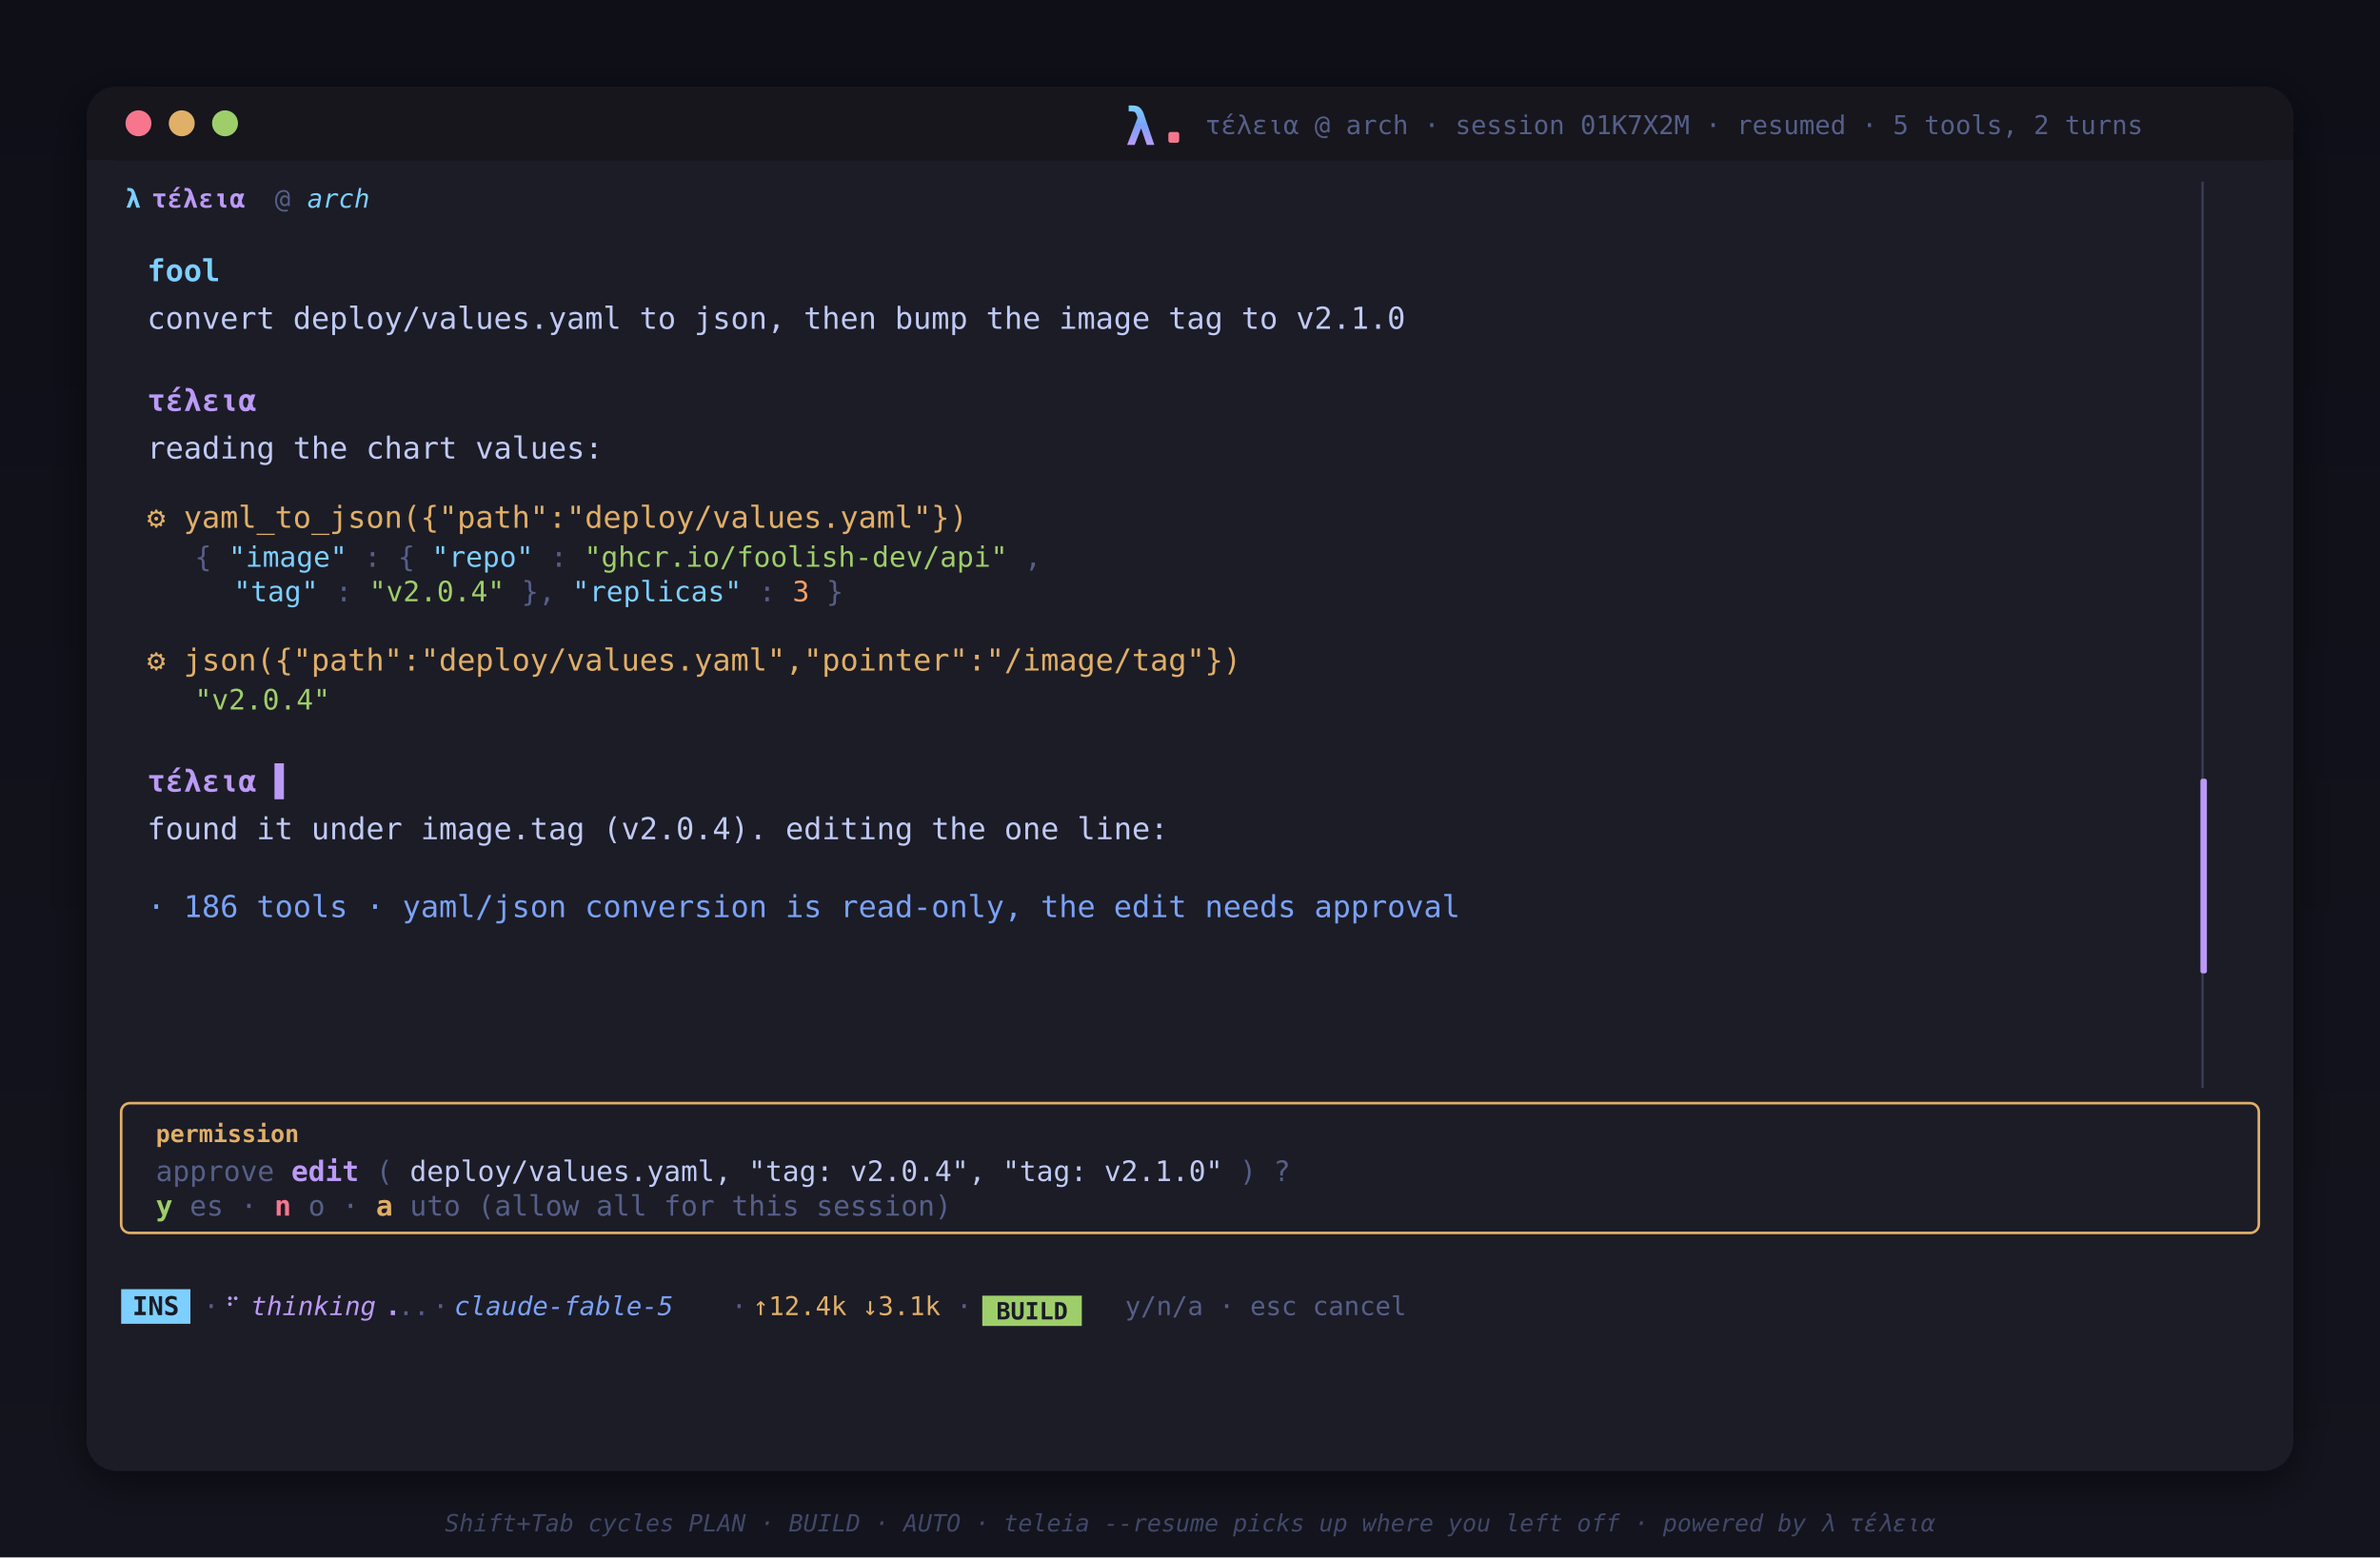
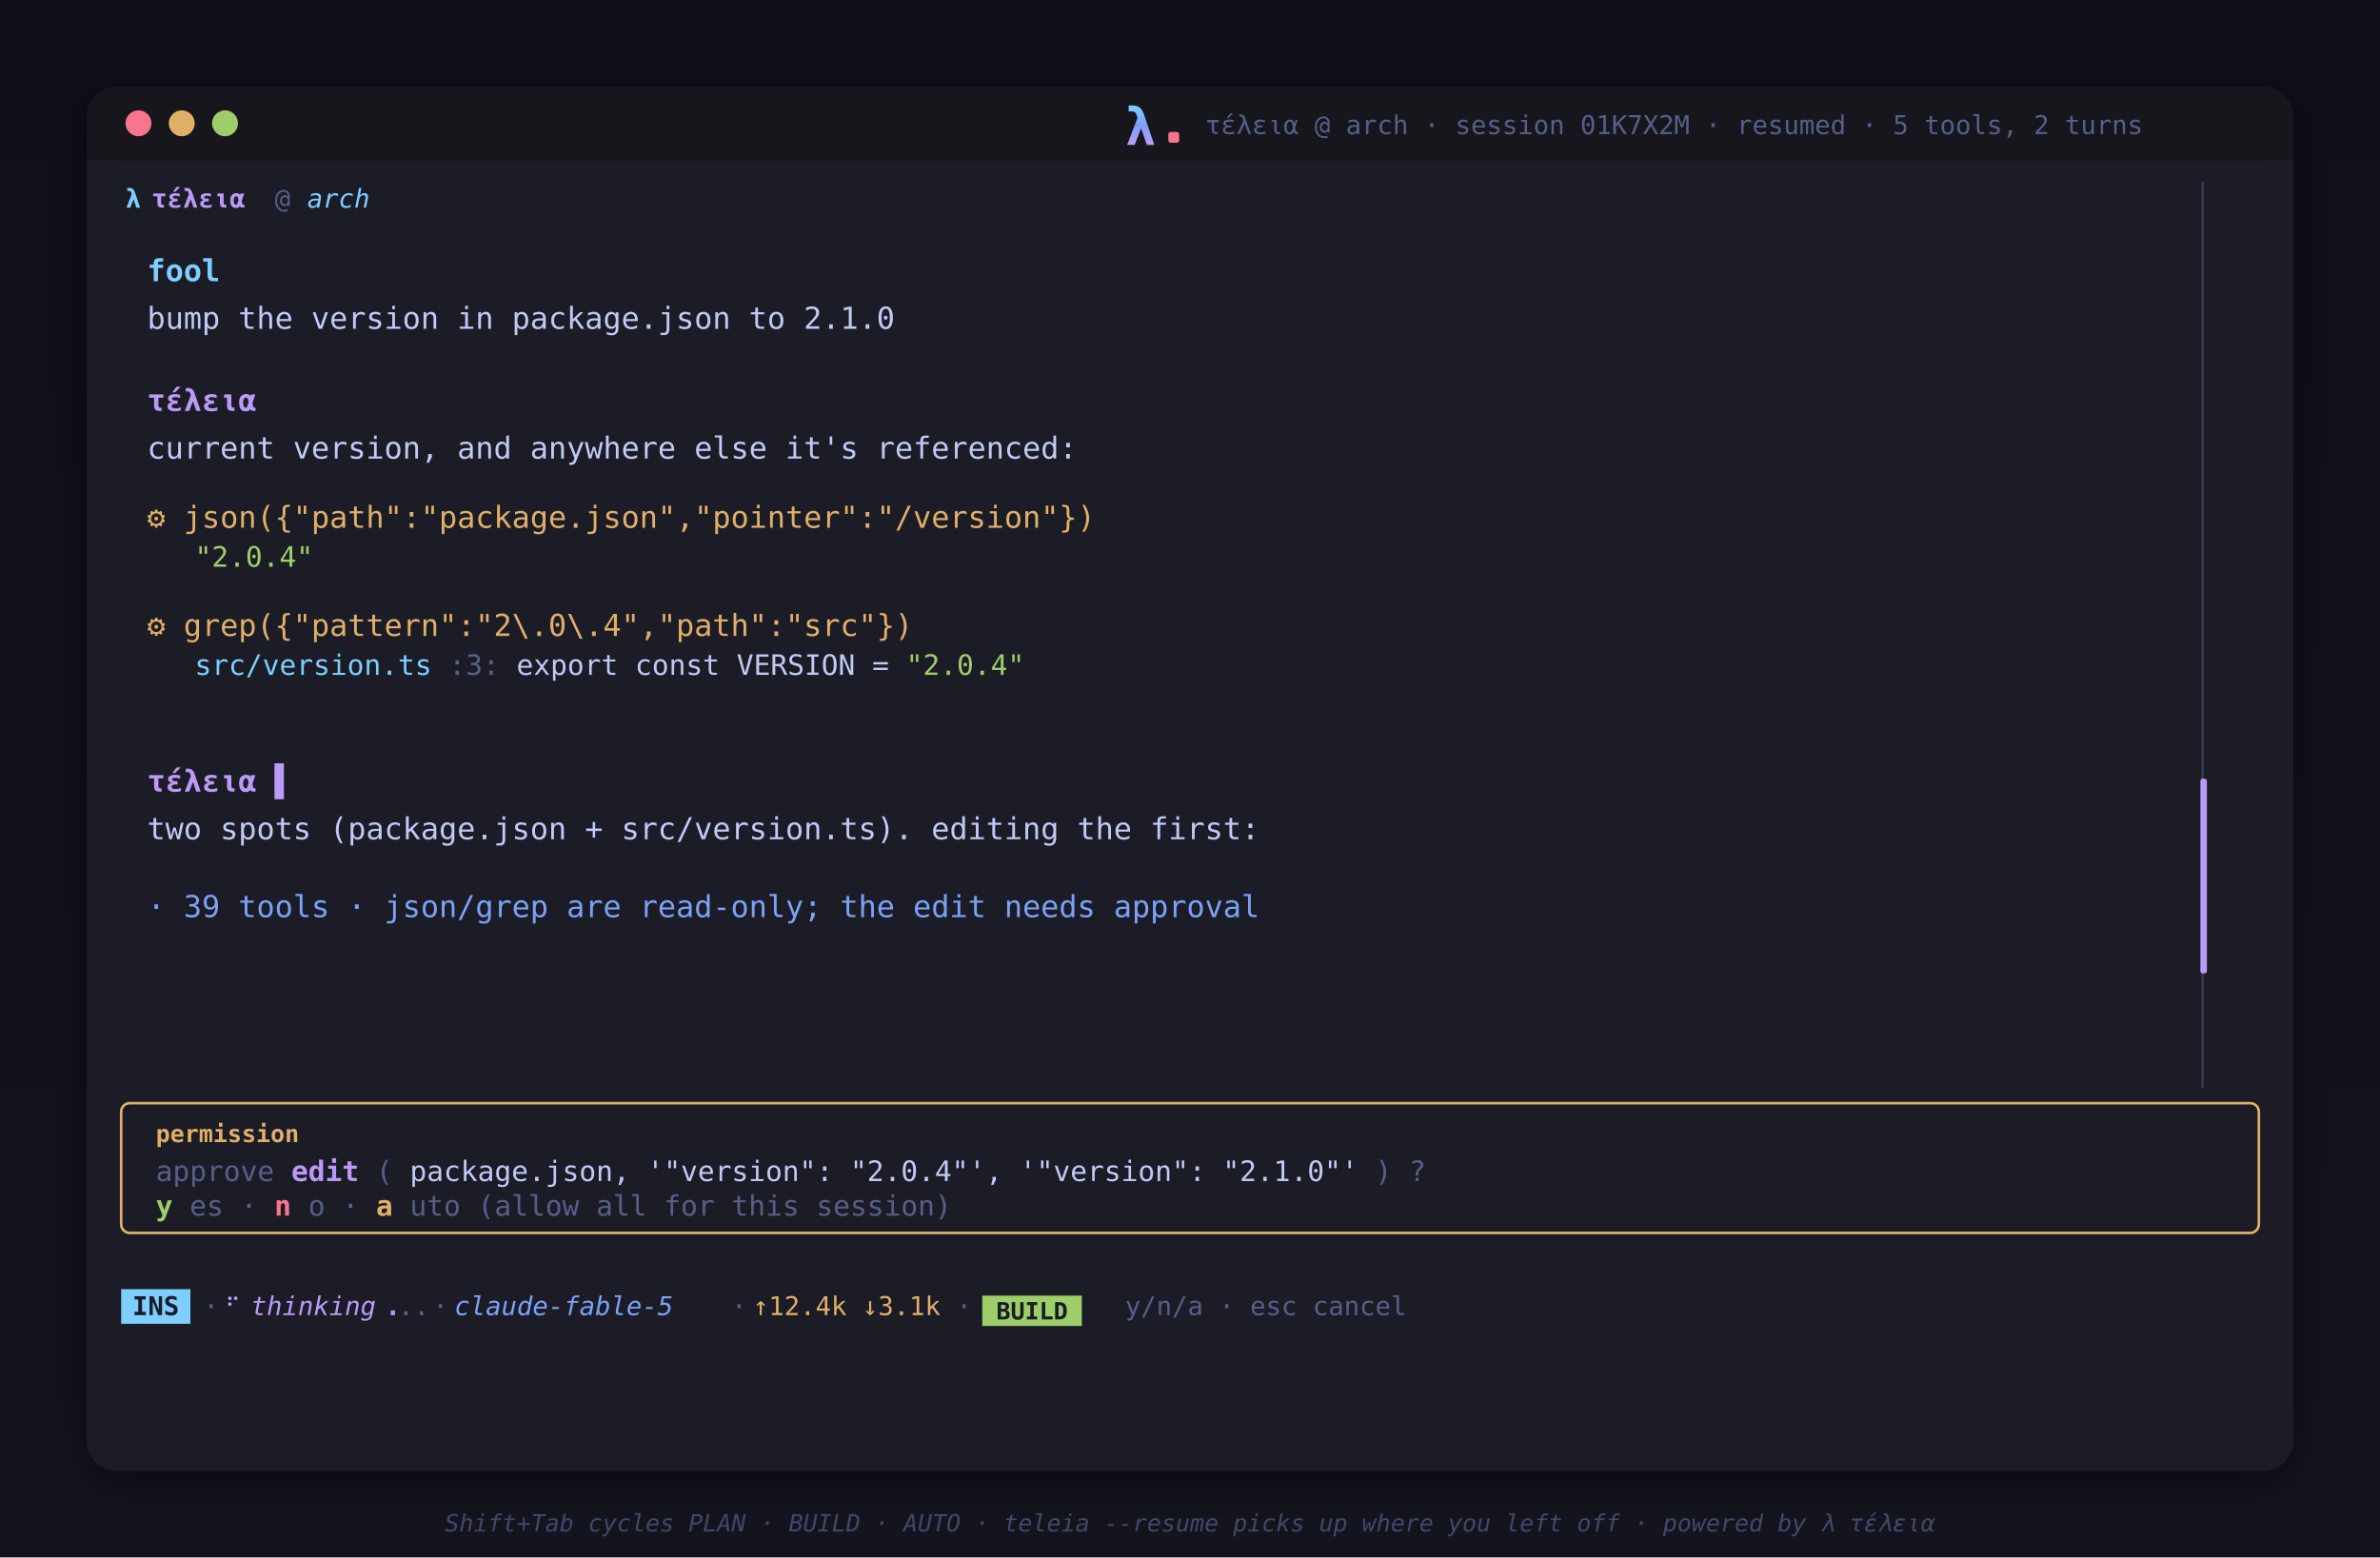
<svg xmlns="http://www.w3.org/2000/svg" viewBox="0 0 1100 720" role="img" aria-label="τέλεια TUI screenshot mockup">
  <defs>
    <filter id="shadow" x="-5%" y="-5%" width="110%" height="115%">
      <feDropShadow dx="0" dy="6" stdDeviation="10" flood-color="#000" flood-opacity="0.45" />
    </filter>
    <linearGradient id="bg" x1="0" y1="0" x2="0" y2="1">
      <stop offset="0" stop-color="#0e0f17" />
      <stop offset="1" stop-color="#13141d" />
    </linearGradient>
    <linearGradient id="markGrad" x1="0" y1="0" x2="0" y2="1">
      <stop offset="0" stop-color="#7dcfff" />
      <stop offset="0.5" stop-color="#7aa2f7" />
      <stop offset="1" stop-color="#bb9af7" />
    </linearGradient>
  </defs>
  <rect width="1100" height="720" fill="url(#bg)" />
  <g filter="url(#shadow)">
    <rect x="40" y="40" width="1020" height="640" rx="14" fill="#1a1b26" />
    <rect x="40" y="40" width="1020" height="34" rx="14" fill="#16161e" />
    <rect x="40" y="56" width="1020" height="18" fill="#16161e" />
    <circle cx="64" cy="57" r="6" fill="#f7768e" />
    <circle cx="84" cy="57" r="6" fill="#e0af68" />
    <circle cx="104" cy="57" r="6" fill="#9ece6a" />
    <g transform="translate(520 47)">
      <text x="0" y="20" font-family="'JetBrainsMonoNF-Regular', 'JetBrains Mono Nerd Font', 'JetBrains Mono', Iosevka, monospace" font-size="24" font-weight="700" fill="url(#markGrad)">λ</text>
      <rect x="20" y="14" width="5" height="5" rx="1" fill="#f7768e">
        <animate attributeName="opacity" values="1;1;0.2;0.2;1" keyTimes="0;0.5;0.5;1;1" dur="1.06s" repeatCount="indefinite" />
      </rect>
    </g>
    <text x="557" y="62" font-family="'JetBrainsMonoNF-Regular', 'JetBrains Mono Nerd Font', 'JetBrains Mono', Iosevka, monospace" font-size="12" fill="#565f89">τέλεια @ arch · session 01K7X2M · resumed · 5 tools, 2 turns</text>
  </g>
  <g font-family="'JetBrainsMonoNF-Regular', 'JetBrains Mono Nerd Font', 'JetBrains Mono', Iosevka, monospace" font-size="12">
    <text x="58" y="96" fill="#7dcfff" font-weight="700">λ</text>
    <text x="70" y="96" fill="#bb9af7" font-weight="700">τέλεια</text>
    <text x="127" y="96" fill="#565f89">@</text>
    <text x="142" y="96" fill="#7dcfff" font-style="italic">arch</text>
  </g>
  <g font-family="'JetBrainsMonoNF-Regular', 'JetBrains Mono Nerd Font', 'JetBrains Mono', Iosevka, 'IBM Plex Mono', monospace" font-size="14">
    <text x="68" y="130" fill="#7dcfff" font-weight="700">fool</text>
-     <text x="68" y="152" fill="#c0caf5">convert deploy/values.yaml to json, then bump the image tag to v2.1.0</text>
+     <text x="68" y="152" fill="#c0caf5">bump the version in package.json to 2.1.0</text>
    <text x="68" y="190" fill="#bb9af7" font-weight="700">τέλεια</text>
-     <text x="68" y="212" fill="#c0caf5">reading the chart values:</text>
-     <text x="68" y="244" fill="#e0af68">⚙ yaml_to_json({"path":"deploy/values.yaml"})</text>
+     <text x="68" y="212" fill="#c0caf5">current version, and anywhere else it's referenced:</text>
+     <text x="68" y="244" fill="#e0af68">⚙ json({"path":"package.json","pointer":"/version"})</text>
    <text x="90" y="262" font-size="13">
-       <tspan fill="#565f89">{ </tspan>
-       <tspan fill="#7dcfff">"image"</tspan>
-       <tspan fill="#565f89">: { </tspan>
-       <tspan fill="#7dcfff">"repo"</tspan>
-       <tspan fill="#565f89">: </tspan>
-       <tspan fill="#9ece6a">"ghcr.io/foolish-dev/api"</tspan>
-       <tspan fill="#565f89">,</tspan>
+       <tspan fill="#9ece6a">"2.0.4"</tspan>
    </text>
-     <text x="108" y="278" font-size="13">
-       <tspan fill="#7dcfff">"tag"</tspan>
-       <tspan fill="#565f89">: </tspan>
-       <tspan fill="#9ece6a">"v2.0.4"</tspan>
-       <tspan fill="#565f89"> }, </tspan>
-       <tspan fill="#7dcfff">"replicas"</tspan>
-       <tspan fill="#565f89">: </tspan>
-       <tspan fill="#ff9e64">3</tspan>
-       <tspan fill="#565f89"> }</tspan>
-     </text>
-     <text x="68" y="310" fill="#e0af68">⚙ json({"path":"deploy/values.yaml","pointer":"/image/tag"})</text>
-     <text x="90" y="328" font-size="13">
-       <tspan fill="#9ece6a">"v2.0.4"</tspan>
+     <text x="68" y="294" fill="#e0af68">⚙ grep({"pattern":"2\.0\.4","path":"src"})</text>
+     <text x="90" y="312" font-size="13">
+       <tspan fill="#7dcfff">src/version.ts</tspan>
+       <tspan fill="#565f89">:3:</tspan>
+       <tspan fill="#c0caf5"> export const VERSION = </tspan>
+       <tspan fill="#9ece6a">"2.0.4"</tspan>
    </text>
    <text x="68" y="366" fill="#bb9af7" font-weight="700">τέλεια ▌</text>
-     <text x="68" y="388" fill="#c0caf5">found it under image.tag (v2.0.4). editing the one line:</text>
-     <text x="68" y="424" fill="#7aa2f7">· 186 tools · yaml/json conversion is read-only, the edit needs approval</text>
+     <text x="68" y="388" fill="#c0caf5">two spots (package.json + src/version.ts). editing the first:</text>
+     <text x="68" y="424" fill="#7aa2f7">· 39 tools · json/grep are read-only; the edit needs approval</text>
  </g>
  <g>
    <line x1="1018" y1="84" x2="1018" y2="503" stroke="#565f89" stroke-width="1" opacity="0.5" />
    <rect x="1017" y="360" width="3" height="90" fill="#bb9af7" rx="1" />
  </g>
  <g>
    <rect x="56" y="510" width="988" height="60" rx="4" fill="none" stroke="#e0af68" stroke-width="1.2" />
    <text x="72" y="528" font-family="'JetBrainsMonoNF-Regular', 'JetBrains Mono Nerd Font', 'JetBrains Mono', Iosevka, monospace" font-size="11" fill="#e0af68" font-weight="700">permission</text>
    <text x="72" y="546" font-family="'JetBrainsMonoNF-Regular', 'JetBrains Mono Nerd Font', 'JetBrains Mono', Iosevka, monospace" font-size="13">
      <tspan fill="#565f89">approve </tspan>
      <tspan fill="#bb9af7" font-weight="700">edit</tspan>
      <tspan fill="#565f89">(</tspan>
-       <tspan fill="#c0caf5">deploy/values.yaml, "tag: v2.0.4", "tag: v2.1.0"</tspan>
+       <tspan fill="#c0caf5">package.json, '"version": "2.0.4"', '"version": "2.1.0"'</tspan>
      <tspan fill="#565f89">) ?</tspan>
    </text>
    <text x="72" y="562" font-family="'JetBrainsMonoNF-Regular', 'JetBrains Mono Nerd Font', 'JetBrains Mono', Iosevka, monospace" font-size="13">
      <tspan fill="#9ece6a" font-weight="700">y</tspan>
      <tspan fill="#565f89">es · </tspan>
      <tspan fill="#f7768e" font-weight="700">n</tspan>
      <tspan fill="#565f89">o · </tspan>
      <tspan fill="#e0af68" font-weight="700">a</tspan>
      <tspan fill="#565f89">uto (allow all for this session)</tspan>
    </text>
  </g>
  <g font-family="'JetBrainsMonoNF-Regular', 'JetBrains Mono Nerd Font', 'JetBrains Mono', Iosevka, monospace" font-size="12">
    <rect x="56" y="596" width="32" height="16" fill="#7dcfff" />
    <text x="72" y="608" text-anchor="middle" font-weight="700" fill="#1a1b26">INS</text>
    <text x="94" y="608" fill="#565f89">·</text>
    <text x="104" y="608" fill="#bb9af7">⠋</text>
    <text x="116" y="608" fill="#bb9af7" font-style="italic">thinking</text>
    <text x="178" y="608" fill="#bb9af7" font-weight="700">.</text>
    <text x="184" y="608" fill="#565f89">..</text>
    <text x="200" y="608" fill="#565f89">·</text>
    <text x="210" y="608" fill="#7aa2f7" font-style="italic">claude-fable-5</text>
    <text x="338" y="608" fill="#565f89">·</text>
    <text x="348" y="608" fill="#e0af68">↑12.4k ↓3.1k</text>
    <text x="442" y="608" fill="#565f89">·</text>
    <rect x="454" y="599" width="46" height="14" fill="#9ece6a" />
    <text x="477" y="610" text-anchor="middle" font-weight="700" font-size="11" fill="#1a1b26">BUILD</text>
    <text x="520" y="608" fill="#565f89">y/n/a · esc cancel</text>
  </g>
  <text x="550" y="708" text-anchor="middle" font-family="'JetBrainsMonoNF-Regular', 'JetBrains Mono Nerd Font', 'JetBrains Mono', Iosevka, monospace" font-size="11" fill="#414868" font-style="italic">
    Shift+Tab cycles PLAN · BUILD · AUTO · teleia --resume picks up where you left off · powered by λ τέλεια
  </text>
</svg>
